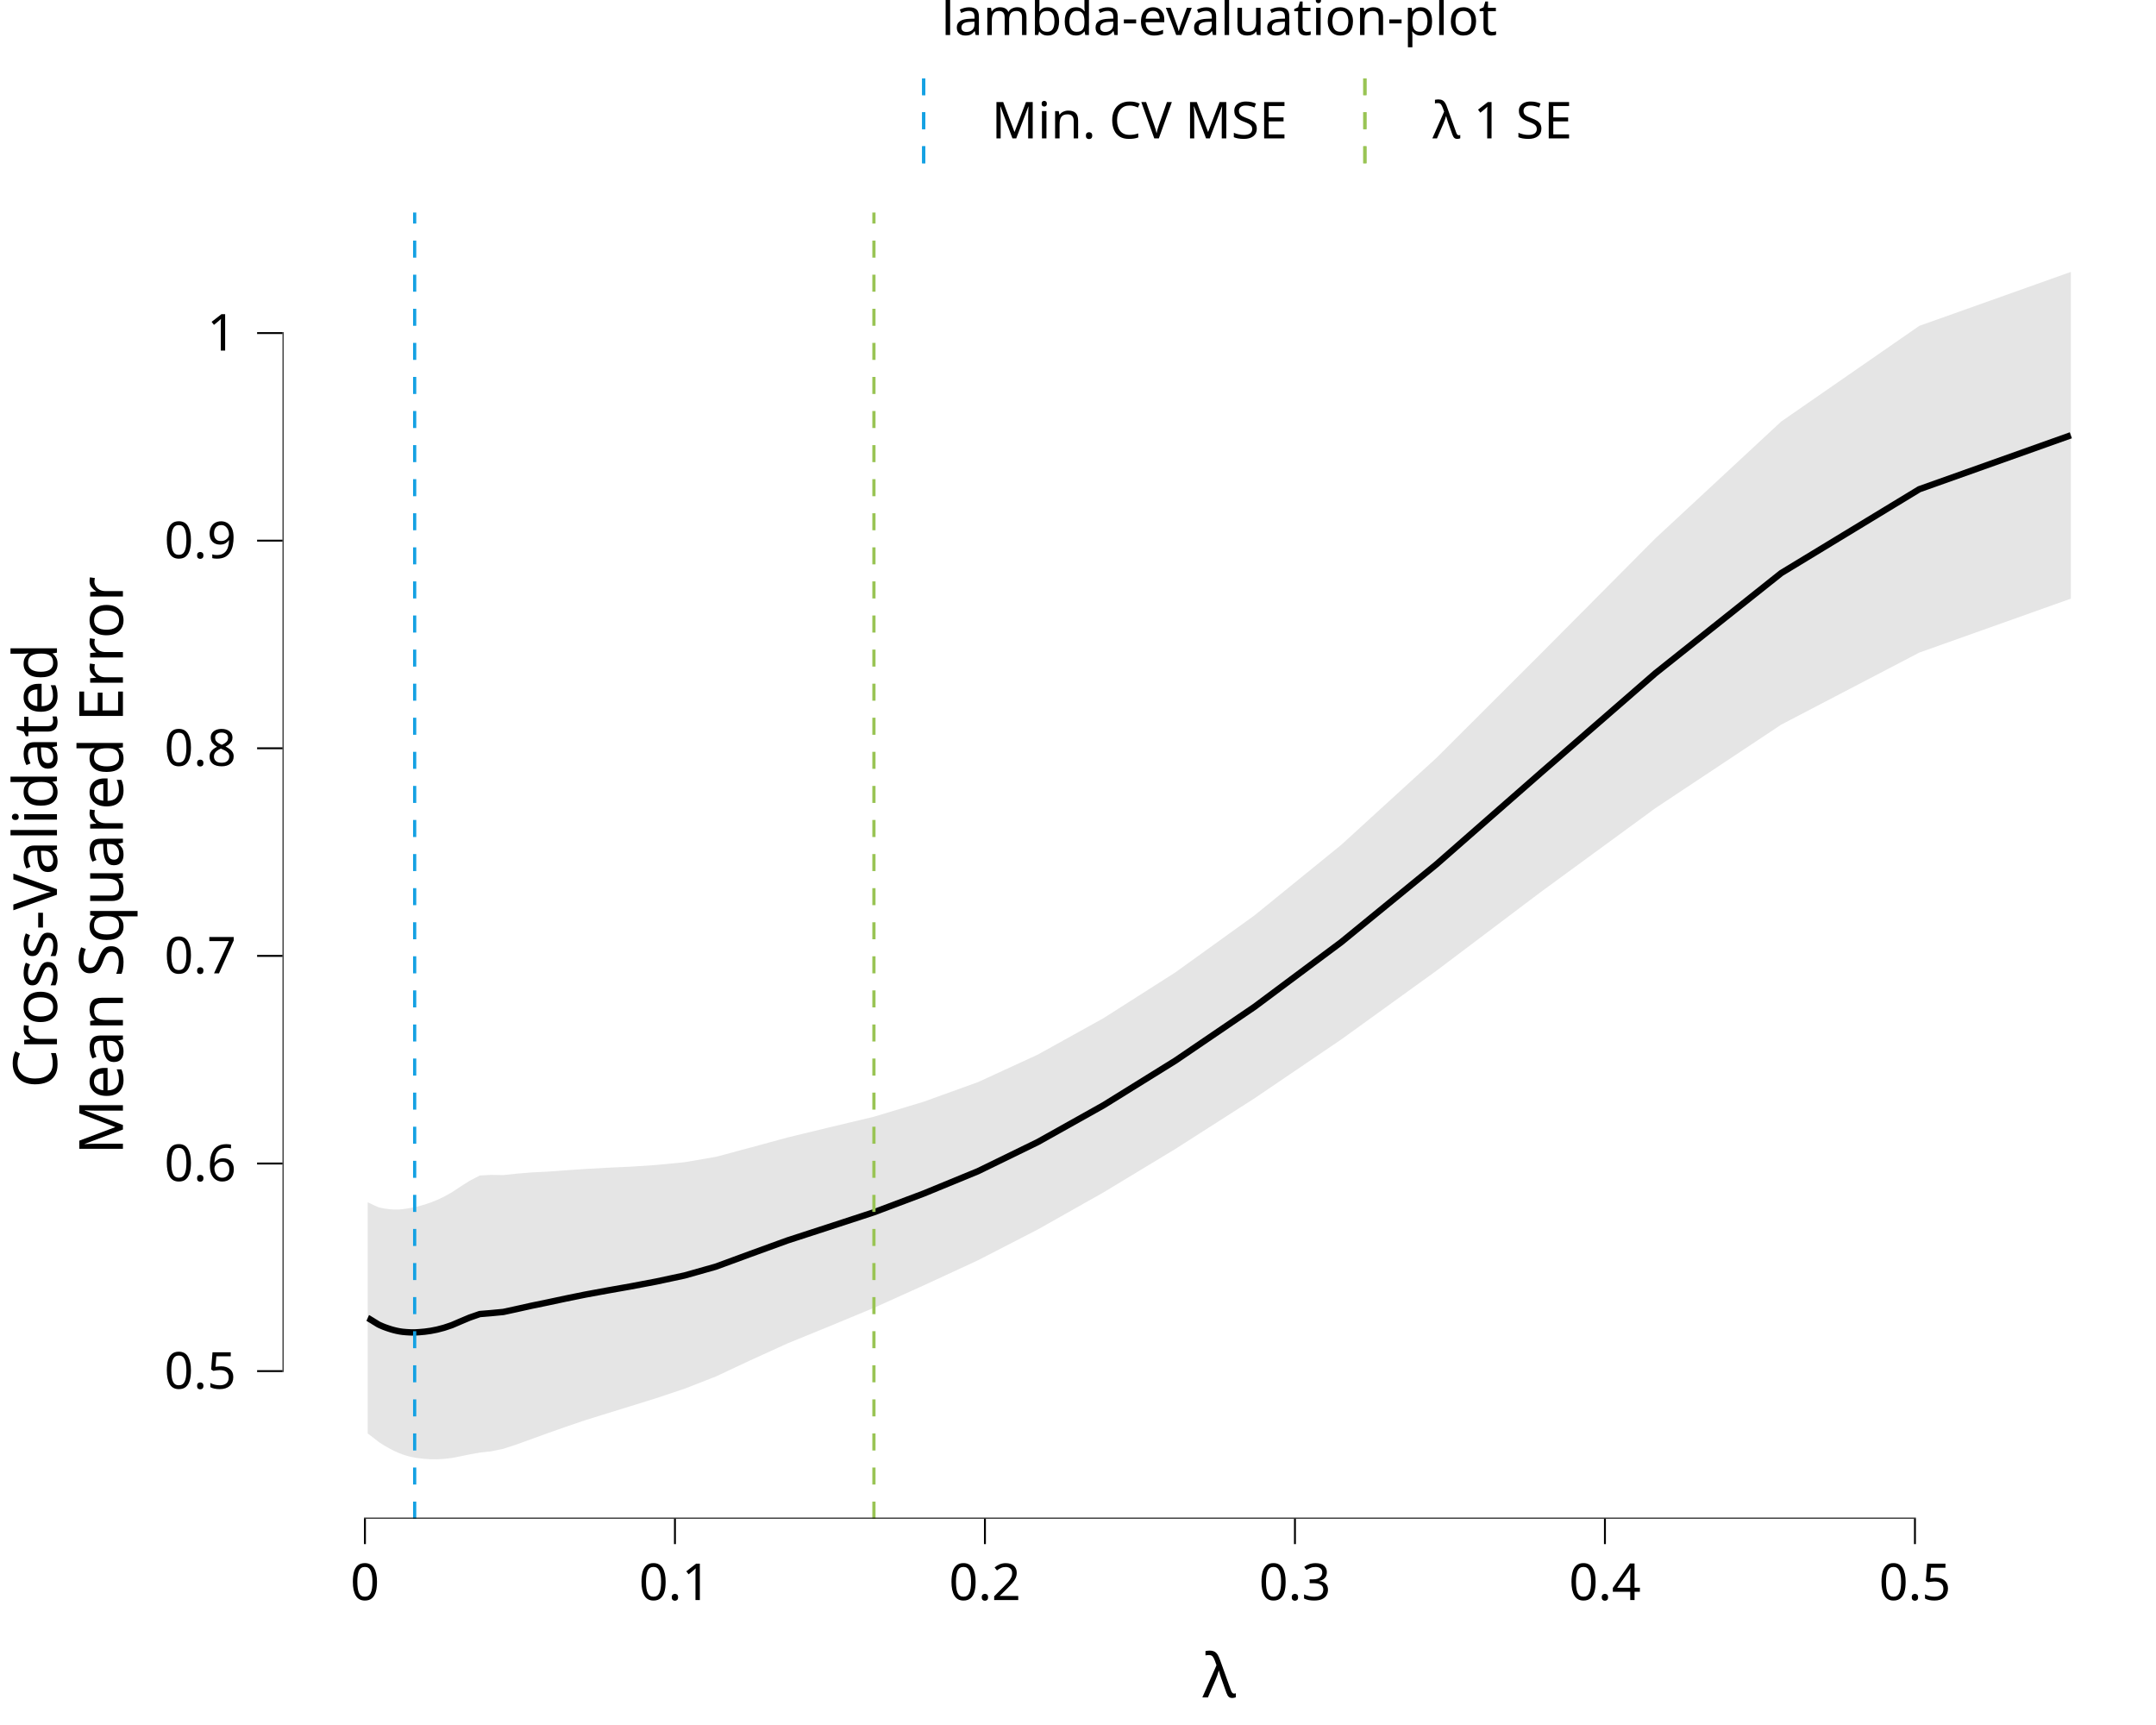
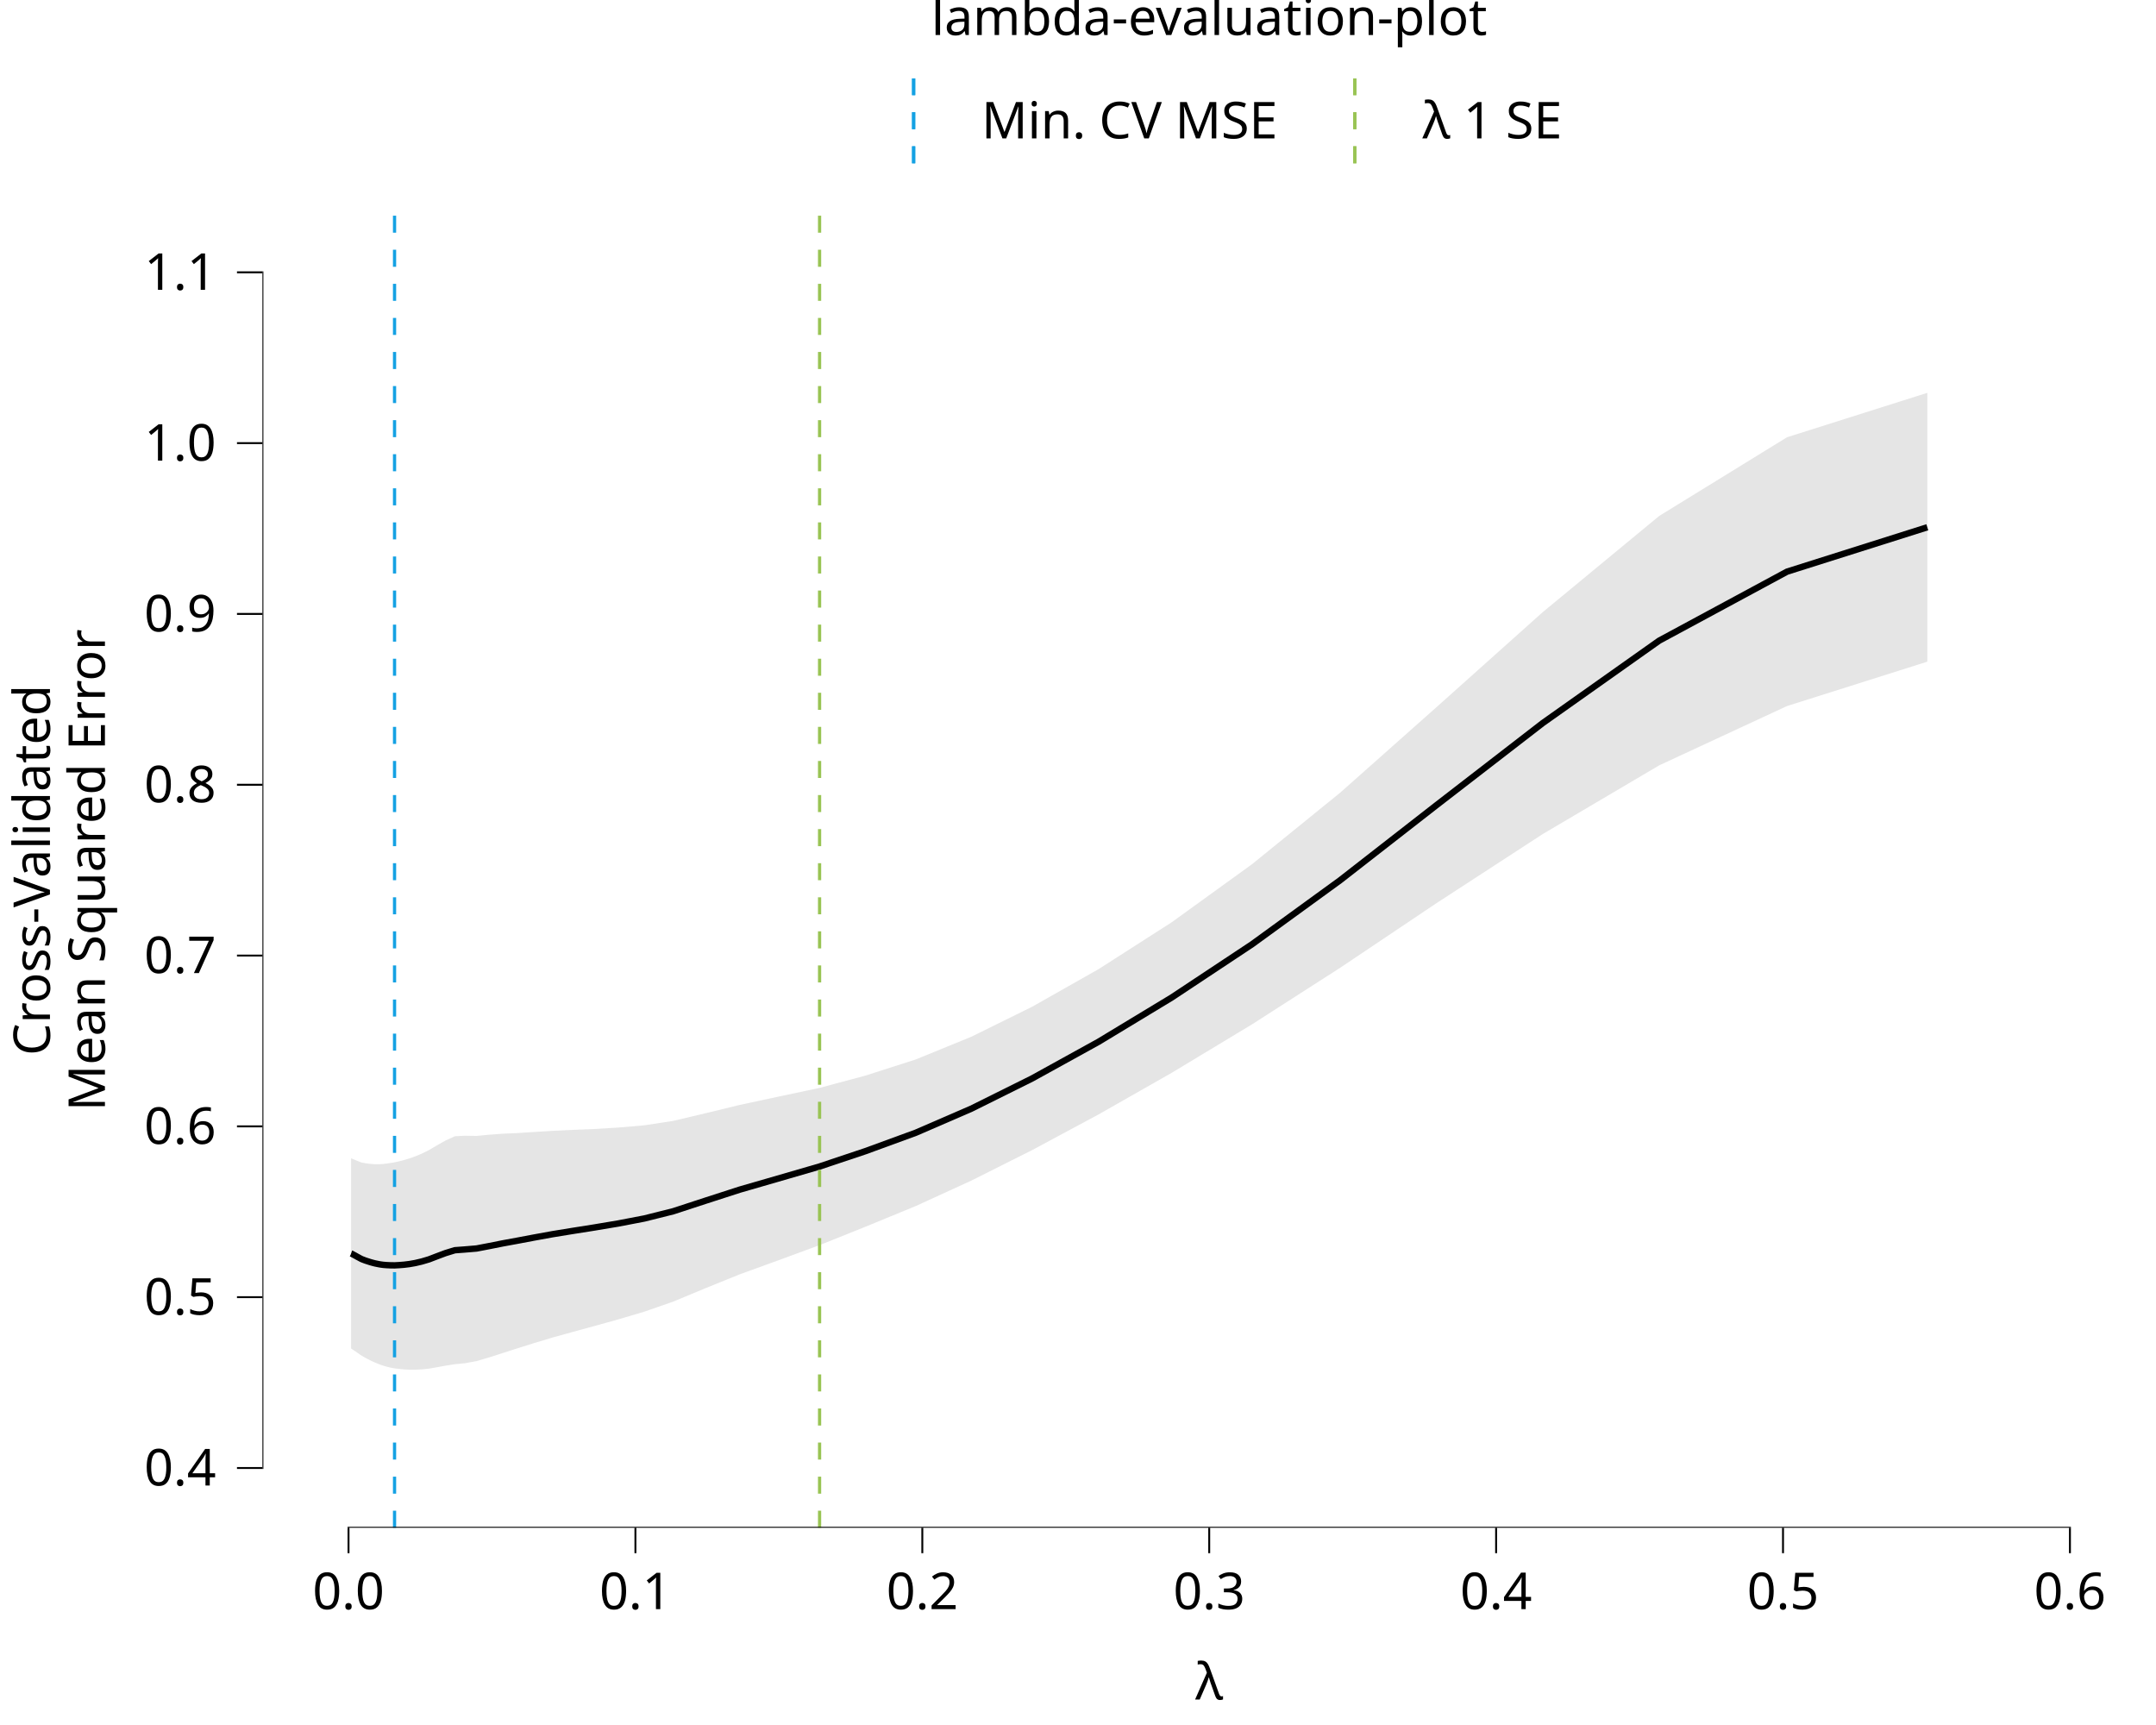
<svg xmlns="http://www.w3.org/2000/svg" class="svglite" data-engine-version="2.0" width="720.00pt" height="576.00pt" viewBox="0 0 720.00 576.00">
  <defs>
    <style type="text/css">
    .svglite line, .svglite polyline, .svglite polygon, .svglite path, .svglite rect, .svglite circle {
      fill: none;
      stroke: #000000;
      stroke-linecap: round;
      stroke-linejoin: round;
      stroke-miterlimit: 10.00;
    }
  </style>
  </defs>
  <rect width="100%" height="100%" style="stroke: none; fill: #FFFFFF;" />
  <defs>
    <clipPath id="cpMC4wMHw3MjAuMDB8MC4wMHw1NzYuMDA=">
      <rect x="0.00" y="0.00" width="720.00" height="576.00" />
    </clipPath>
  </defs>
  <g clip-path="url(#cpMC4wMHw3MjAuMDB8MC4wMHw1NzYuMDA=)">
    <rect x="0.00" y="0.00" width="720.00" height="576.00" style="stroke-width: 10.67; stroke: none;" />
  </g>
  <defs>
-     <clipPath id="cpOTQuMzZ8NzIwLjAwfDcwLjk3fDUwNy4wOQ==">
-       <rect x="94.36" y="70.97" width="625.64" height="436.12" />
+     <clipPath id="cpODcuNjR8NzIwLjAwfDcwLjk3fDUxMC4xNA==">
+       <rect x="87.64" y="70.97" width="632.36" height="439.17" />
    </clipPath>
  </defs>
-   <g clip-path="url(#cpOTQuMzZ8NzIwLjAwfDcwLjk3fDUwNy4wOQ==)">
-     <rect x="94.36" y="70.97" width="625.64" height="436.12" style="stroke-width: 10.67; stroke: none;" />
-     <polygon points="122.80,401.47 122.89,401.50 122.99,401.54 123.10,401.59 123.22,401.65 123.35,401.70 123.49,401.78 123.65,401.86 123.83,401.94 124.02,402.03 124.23,402.12 124.45,402.23 124.71,402.35 124.98,402.49 125.29,402.62 125.62,402.77 125.98,402.93 126.39,403.11 126.83,403.23 127.31,403.34 127.84,403.45 128.42,403.55 129.06,403.64 129.76,403.73 130.53,403.81 131.37,403.86 132.30,403.88 133.32,403.86 134.43,403.76 135.66,403.59 137.00,403.37 138.48,403.11 140.10,402.70 141.87,402.19 143.82,401.53 145.96,400.68 148.31,399.57 150.89,398.14 153.72,396.26 156.83,394.28 160.23,392.52 163.98,392.31 168.08,392.38 172.59,391.90 177.53,391.49 182.96,391.22 188.91,390.78 195.45,390.34 202.62,389.93 210.50,389.57 219.14,389.00 228.62,388.08 239.03,386.29 250.45,383.24 262.99,379.82 276.75,376.49 291.85,372.89 308.42,367.89 326.61,361.33 346.57,352.15 368.48,340.00 392.52,324.69 418.91,305.68 447.87,282.14 479.65,253.12 514.54,218.29 552.82,179.77 594.84,140.75 640.95,108.81 691.56,90.80 691.56,199.90 640.95,217.91 594.84,241.97 552.82,269.86 514.54,297.86 479.65,324.18 447.87,347.12 418.91,366.77 392.52,383.65 368.48,398.18 346.57,410.54 326.61,420.82 308.42,429.23 291.85,436.70 276.75,442.96 262.99,448.58 250.45,454.29 239.03,459.64 228.62,463.71 219.14,466.87 210.50,469.56 202.62,471.99 195.45,474.22 188.91,476.44 182.96,478.54 177.53,480.51 172.59,482.30 168.08,483.78 163.98,484.63 160.23,485.04 156.83,485.65 153.72,486.29 150.89,486.84 148.31,487.14 145.96,487.27 143.82,487.26 141.87,487.14 140.10,486.94 138.48,486.73 137.00,486.42 135.66,486.05 134.43,485.65 133.32,485.22 132.30,484.78 131.37,484.34 130.53,483.91 129.76,483.49 129.06,483.09 128.42,482.72 127.84,482.37 127.31,482.03 126.83,481.72 126.39,481.42 125.98,481.10 125.62,480.80 125.29,480.55 124.98,480.31 124.71,480.10 124.45,479.90 124.23,479.72 124.02,479.57 123.83,479.43 123.65,479.30 123.49,479.18 123.35,479.06 123.22,478.97 123.10,478.89 122.99,478.81 122.89,478.74 122.80,478.69 " style="stroke-width: 0.00; stroke: none; fill: #E5E5E5;" />
-     <polyline points="122.80,401.47 122.89,401.50 122.99,401.54 123.10,401.59 123.22,401.65 123.35,401.70 123.49,401.78 123.65,401.86 123.83,401.94 124.02,402.03 124.23,402.12 124.45,402.23 124.71,402.35 124.98,402.49 125.29,402.62 125.62,402.77 125.98,402.93 126.39,403.11 126.83,403.23 127.31,403.34 127.84,403.45 128.42,403.55 129.06,403.64 129.76,403.73 130.53,403.81 131.37,403.86 132.30,403.88 133.32,403.86 134.43,403.76 135.66,403.59 137.00,403.37 138.48,403.11 140.10,402.70 141.87,402.19 143.82,401.53 145.96,400.68 148.31,399.57 150.89,398.14 153.72,396.26 156.83,394.28 160.23,392.52 163.98,392.31 168.08,392.38 172.59,391.90 177.53,391.49 182.96,391.22 188.91,390.78 195.45,390.34 202.62,389.93 210.50,389.57 219.14,389.00 228.62,388.08 239.03,386.29 250.45,383.24 262.99,379.82 276.75,376.49 291.85,372.89 308.42,367.89 326.61,361.33 346.57,352.15 368.48,340.00 392.52,324.69 418.91,305.68 447.87,282.14 479.65,253.12 514.54,218.29 552.82,179.77 594.84,140.75 640.95,108.81 691.56,90.80 " style="stroke-width: 1.07; stroke: none;" />
-     <polyline points="691.56,199.90 640.95,217.91 594.84,241.97 552.82,269.86 514.54,297.86 479.65,324.18 447.87,347.12 418.91,366.77 392.52,383.65 368.48,398.18 346.57,410.54 326.61,420.82 308.42,429.23 291.85,436.70 276.75,442.96 262.99,448.58 250.45,454.29 239.03,459.64 228.62,463.71 219.14,466.87 210.50,469.56 202.62,471.99 195.45,474.22 188.91,476.44 182.96,478.54 177.53,480.51 172.59,482.30 168.08,483.78 163.98,484.63 160.23,485.04 156.83,485.65 153.72,486.29 150.89,486.84 148.31,487.14 145.96,487.27 143.82,487.26 141.87,487.14 140.10,486.94 138.48,486.73 137.00,486.42 135.66,486.05 134.43,485.65 133.32,485.22 132.30,484.78 131.37,484.34 130.53,483.91 129.76,483.49 129.06,483.09 128.42,482.72 127.84,482.37 127.31,482.03 126.83,481.72 126.39,481.42 125.98,481.10 125.62,480.80 125.29,480.55 124.98,480.31 124.71,480.10 124.45,479.90 124.23,479.72 124.02,479.57 123.83,479.43 123.65,479.30 123.49,479.18 123.35,479.06 123.22,478.97 123.10,478.89 122.99,478.81 122.89,478.74 122.80,478.69 " style="stroke-width: 1.07; stroke: none;" />
-     <polyline points="122.80,440.08 122.89,440.12 122.99,440.17 123.10,440.24 123.22,440.31 123.35,440.38 123.49,440.48 123.65,440.58 123.83,440.68 124.02,440.80 124.23,440.92 124.45,441.06 124.71,441.23 124.98,441.40 125.29,441.58 125.62,441.79 125.98,442.01 126.39,442.26 126.83,442.47 127.31,442.68 127.84,442.91 128.42,443.14 129.06,443.37 129.76,443.61 130.53,443.86 131.37,444.10 132.30,444.33 133.32,444.54 134.43,444.71 135.66,444.82 137.00,444.90 138.48,444.92 140.10,444.82 141.87,444.66 143.82,444.39 145.96,443.97 148.31,443.35 150.89,442.49 153.72,441.27 156.83,439.96 160.23,438.78 163.98,438.47 168.08,438.08 172.59,437.10 177.53,436.00 182.96,434.88 188.91,433.61 195.45,432.28 202.62,430.96 210.50,429.57 219.14,427.93 228.62,425.90 239.03,422.96 250.45,418.76 262.99,414.20 276.75,409.73 291.85,404.79 308.42,398.56 326.61,391.08 346.57,381.35 368.48,369.09 392.52,354.17 418.91,336.22 447.87,314.63 479.65,288.65 514.54,258.08 552.82,224.81 594.84,191.36 640.95,163.36 691.56,145.35 " style="stroke-width: 2.13; stroke-linecap: butt;" />
-     <line x1="138.48" y1="507.09" x2="138.48" y2="70.97" style="stroke-width: 1.07; stroke: #14A1E3; stroke-dasharray: 5.69,5.69; stroke-linecap: butt;" />
-     <line x1="291.85" y1="507.09" x2="291.85" y2="70.97" style="stroke-width: 1.07; stroke: #99C454; stroke-dasharray: 5.69,5.69; stroke-linecap: butt;" />
-     <line x1="121.55" y1="507.09" x2="639.82" y2="507.09" style="stroke-width: 0.64; stroke-linecap: butt;" />
-     <line x1="94.36" y1="458.15" x2="94.36" y2="110.89" style="stroke-width: 0.64; stroke-linecap: butt;" />
-     <rect x="94.36" y="70.97" width="625.64" height="436.12" style="stroke-width: 0.00; stroke: none;" />
+   <g clip-path="url(#cpODcuNjR8NzIwLjAwfDcwLjk3fDUxMC4xNA==)">
+     <rect x="87.64" y="70.97" width="632.36" height="439.17" style="stroke-width: 10.67; stroke: none;" />
+     <polygon points="117.25,386.78 117.33,386.80 117.42,386.83 117.52,386.88 117.63,386.92 117.76,386.97 117.89,387.03 118.04,387.09 118.20,387.16 118.37,387.24 118.57,387.31 118.78,387.40 119.01,387.50 119.27,387.61 119.55,387.72 119.86,387.84 120.19,387.97 120.57,388.12 120.97,388.22 121.42,388.31 121.91,388.40 122.45,388.48 123.04,388.56 123.69,388.64 124.40,388.70 125.18,388.74 126.04,388.75 126.98,388.74 128.01,388.66 129.15,388.52 130.39,388.34 131.76,388.12 133.26,387.79 134.90,387.36 136.70,386.82 138.69,386.12 140.86,385.21 143.25,384.03 145.86,382.49 148.74,380.86 151.89,379.41 155.35,379.24 159.15,379.30 163.32,378.90 167.90,378.56 172.92,378.34 178.43,377.98 184.48,377.61 191.12,377.28 198.41,376.99 206.41,376.51 215.18,375.76 224.81,374.28 235.39,371.78 246.99,368.96 259.72,366.23 273.70,363.26 289.03,359.15 305.87,353.75 324.34,346.20 344.62,336.20 366.87,323.61 391.29,307.96 418.09,288.59 447.51,264.72 479.79,236.07 515.22,204.38 554.11,172.27 596.79,146.00 643.63,131.17 643.63,220.94 596.79,235.75 554.11,255.55 515.22,278.49 479.79,301.53 447.51,323.18 418.09,342.06 391.29,358.23 366.87,372.12 344.62,384.07 324.34,394.24 305.87,402.69 289.03,409.62 273.70,415.76 259.72,420.91 246.99,425.53 235.39,430.23 224.81,434.63 215.18,437.98 206.41,440.58 198.41,442.80 191.12,444.79 184.48,446.63 178.43,448.45 172.92,450.18 167.90,451.80 163.32,453.27 159.15,454.49 155.35,455.19 151.89,455.53 148.74,456.03 145.86,456.55 143.25,457.01 140.86,457.25 138.69,457.36 136.70,457.36 134.90,457.26 133.26,457.09 131.76,456.92 130.39,456.66 129.15,456.36 128.01,456.03 126.98,455.68 126.04,455.31 125.18,454.95 124.40,454.60 123.69,454.26 123.04,453.93 122.45,453.62 121.91,453.33 121.42,453.05 120.97,452.80 120.57,452.55 120.19,452.29 119.86,452.04 119.55,451.83 119.27,451.64 119.01,451.46 118.78,451.30 118.57,451.15 118.37,451.03 118.20,450.91 118.04,450.80 117.89,450.71 117.76,450.61 117.63,450.54 117.52,450.47 117.42,450.40 117.33,450.35 117.25,450.30 " style="stroke-width: 0.00; stroke: none; fill: #E5E5E5;" />
+     <polyline points="117.25,386.78 117.33,386.80 117.42,386.83 117.52,386.88 117.63,386.92 117.76,386.97 117.89,387.03 118.04,387.09 118.20,387.16 118.37,387.24 118.57,387.31 118.78,387.40 119.01,387.50 119.27,387.61 119.55,387.72 119.86,387.84 120.19,387.97 120.57,388.12 120.97,388.22 121.42,388.31 121.91,388.40 122.45,388.48 123.04,388.56 123.69,388.64 124.40,388.70 125.18,388.74 126.04,388.75 126.98,388.74 128.01,388.66 129.15,388.52 130.39,388.34 131.76,388.12 133.26,387.79 134.90,387.36 136.70,386.82 138.69,386.12 140.86,385.21 143.25,384.03 145.86,382.49 148.74,380.86 151.89,379.41 155.35,379.24 159.15,379.30 163.32,378.90 167.90,378.56 172.92,378.34 178.43,377.98 184.48,377.61 191.12,377.28 198.41,376.99 206.41,376.51 215.18,375.76 224.81,374.28 235.39,371.78 246.99,368.96 259.72,366.23 273.70,363.26 289.03,359.15 305.87,353.75 324.34,346.20 344.62,336.20 366.87,323.61 391.29,307.96 418.09,288.59 447.51,264.72 479.79,236.07 515.22,204.38 554.11,172.27 596.79,146.00 643.63,131.17 " style="stroke-width: 1.07; stroke: none;" />
+     <polyline points="643.63,220.94 596.79,235.75 554.11,255.55 515.22,278.49 479.79,301.53 447.51,323.18 418.09,342.06 391.29,358.23 366.87,372.12 344.62,384.07 324.34,394.24 305.87,402.69 289.03,409.62 273.70,415.76 259.72,420.91 246.99,425.53 235.39,430.23 224.81,434.63 215.18,437.98 206.41,440.58 198.41,442.80 191.12,444.79 184.48,446.63 178.43,448.45 172.92,450.18 167.90,451.80 163.32,453.27 159.15,454.49 155.35,455.19 151.89,455.53 148.74,456.03 145.86,456.55 143.25,457.01 140.86,457.25 138.69,457.36 136.70,457.36 134.90,457.26 133.26,457.09 131.76,456.92 130.39,456.66 129.15,456.36 128.01,456.03 126.98,455.68 126.04,455.31 125.18,454.95 124.40,454.60 123.69,454.26 123.04,453.93 122.45,453.62 121.91,453.33 121.42,453.05 120.97,452.80 120.57,452.55 120.19,452.29 119.86,452.04 119.55,451.83 119.27,451.64 119.01,451.46 118.78,451.30 118.57,451.15 118.37,451.03 118.20,450.91 118.04,450.80 117.89,450.71 117.76,450.61 117.63,450.54 117.52,450.47 117.42,450.40 117.33,450.35 117.25,450.30 " style="stroke-width: 1.07; stroke: none;" />
+     <polyline points="117.25,418.54 117.33,418.57 117.42,418.62 117.52,418.67 117.63,418.73 117.76,418.79 117.89,418.87 118.04,418.95 118.20,419.04 118.37,419.13 118.57,419.23 118.78,419.35 119.01,419.48 119.27,419.63 119.55,419.78 119.86,419.94 120.19,420.13 120.57,420.33 120.97,420.51 121.42,420.68 121.91,420.87 122.45,421.05 123.04,421.24 123.69,421.45 124.40,421.65 125.18,421.85 126.04,422.03 126.98,422.21 128.01,422.35 129.15,422.44 130.39,422.50 131.76,422.52 133.26,422.44 134.90,422.31 136.70,422.09 138.69,421.74 140.86,421.23 143.25,420.52 145.86,419.52 148.74,418.44 151.89,417.47 155.35,417.21 159.15,416.89 163.32,416.09 167.90,415.18 172.92,414.26 178.43,413.22 184.48,412.12 191.12,411.04 198.41,409.89 206.41,408.55 215.18,406.87 224.81,404.46 235.39,401.00 246.99,397.25 259.72,393.57 273.70,389.51 289.03,384.38 305.87,378.22 324.34,370.22 344.62,360.14 366.87,347.86 391.29,333.09 418.09,315.33 447.51,293.95 479.79,268.80 515.22,241.43 554.11,213.91 596.79,190.88 643.63,176.06 " style="stroke-width: 2.13; stroke-linecap: butt;" />
+     <line x1="131.76" y1="510.14" x2="131.76" y2="70.97" style="stroke-width: 1.07; stroke: #14A1E3; stroke-dasharray: 5.69,5.69; stroke-linecap: butt;" />
+     <line x1="273.70" y1="510.14" x2="273.70" y2="70.97" style="stroke-width: 1.07; stroke: #99C454; stroke-dasharray: 5.69,5.69; stroke-linecap: butt;" />
+     <line x1="116.07" y1="510.14" x2="691.58" y2="510.14" style="stroke-width: 0.64; stroke-linecap: butt;" />
+     <line x1="87.64" y1="490.50" x2="87.64" y2="90.62" style="stroke-width: 0.64; stroke-linecap: butt;" />
+     <rect x="87.64" y="70.97" width="632.36" height="439.17" style="stroke-width: 0.00; stroke: none;" />
  </g>
  <g clip-path="url(#cpMC4wMHw3MjAuMDB8MC4wMHw1NzYuMDA=)">
-     <polyline points="94.36,507.09 94.36,70.97 " style="stroke-width: 0.00; stroke: none; stroke-linecap: butt;" />
-     <text x="78.88" y="463.68" text-anchor="end" style="font-size: 17.00px; font-family: sans;" textLength="23.63px" lengthAdjust="spacingAndGlyphs">0.5</text>
-     <text x="78.88" y="394.36" text-anchor="end" style="font-size: 17.00px; font-family: sans;" textLength="23.63px" lengthAdjust="spacingAndGlyphs">0.6</text>
-     <text x="78.88" y="325.03" text-anchor="end" style="font-size: 17.00px; font-family: sans;" textLength="23.63px" lengthAdjust="spacingAndGlyphs">0.7</text>
-     <text x="78.88" y="255.71" text-anchor="end" style="font-size: 17.00px; font-family: sans;" textLength="23.63px" lengthAdjust="spacingAndGlyphs">0.8</text>
-     <text x="78.88" y="186.38" text-anchor="end" style="font-size: 17.00px; font-family: sans;" textLength="23.63px" lengthAdjust="spacingAndGlyphs">0.9</text>
-     <text x="78.88" y="117.06" text-anchor="end" style="font-size: 17.00px; font-family: sans;" textLength="9.46px" lengthAdjust="spacingAndGlyphs">1</text>
-     <polyline points="85.86,457.83 94.36,457.83 " style="stroke-width: 0.64; stroke-linecap: butt;" />
-     <polyline points="85.86,388.51 94.36,388.51 " style="stroke-width: 0.64; stroke-linecap: butt;" />
-     <polyline points="85.86,319.18 94.36,319.18 " style="stroke-width: 0.64; stroke-linecap: butt;" />
-     <polyline points="85.86,249.86 94.36,249.86 " style="stroke-width: 0.64; stroke-linecap: butt;" />
-     <polyline points="85.86,180.53 94.36,180.53 " style="stroke-width: 0.64; stroke-linecap: butt;" />
-     <polyline points="85.86,111.21 94.36,111.21 " style="stroke-width: 0.64; stroke-linecap: butt;" />
-     <polyline points="94.36,507.09 720.00,507.09 " style="stroke-width: 0.00; stroke: none; stroke-linecap: butt;" />
-     <polyline points="121.87,515.60 121.87,507.09 " style="stroke-width: 0.64; stroke-linecap: butt;" />
-     <polyline points="225.40,515.60 225.40,507.09 " style="stroke-width: 0.64; stroke-linecap: butt;" />
-     <polyline points="328.92,515.60 328.92,507.09 " style="stroke-width: 0.64; stroke-linecap: butt;" />
-     <polyline points="432.45,515.60 432.45,507.09 " style="stroke-width: 0.64; stroke-linecap: butt;" />
-     <polyline points="535.97,515.60 535.97,507.09 " style="stroke-width: 0.64; stroke-linecap: butt;" />
-     <polyline points="639.50,515.60 639.50,507.09 " style="stroke-width: 0.64; stroke-linecap: butt;" />
-     <text x="121.87" y="534.27" text-anchor="middle" style="font-size: 17.00px; font-family: sans;" textLength="9.46px" lengthAdjust="spacingAndGlyphs">0</text>
-     <text x="225.40" y="534.27" text-anchor="middle" style="font-size: 17.00px; font-family: sans;" textLength="23.63px" lengthAdjust="spacingAndGlyphs">0.1</text>
-     <text x="328.92" y="534.27" text-anchor="middle" style="font-size: 17.00px; font-family: sans;" textLength="23.63px" lengthAdjust="spacingAndGlyphs">0.2</text>
-     <text x="432.45" y="534.27" text-anchor="middle" style="font-size: 17.00px; font-family: sans;" textLength="23.63px" lengthAdjust="spacingAndGlyphs">0.3</text>
-     <text x="535.97" y="534.27" text-anchor="middle" style="font-size: 17.00px; font-family: sans;" textLength="23.63px" lengthAdjust="spacingAndGlyphs">0.4</text>
-     <text x="639.50" y="534.27" text-anchor="middle" style="font-size: 17.00px; font-family: sans;" textLength="23.63px" lengthAdjust="spacingAndGlyphs">0.5</text>
-     <text x="407.18" y="566.78" text-anchor="middle" style="font-size: 20.40px; font-family: sans;" textLength="10.21px" lengthAdjust="spacingAndGlyphs">λ</text>
-     <text transform="translate(19.02,289.03) rotate(-90)" text-anchor="middle" style="font-size: 20.40px; font-family: sans;" textLength="150.82px" lengthAdjust="spacingAndGlyphs">Cross-Validated </text>
-     <text transform="translate(41.05,289.03) rotate(-90)" text-anchor="middle" style="font-size: 20.40px; font-family: sans;" textLength="184.85px" lengthAdjust="spacingAndGlyphs">Mean Squared Error</text>
-     <rect x="280.35" y="20.71" width="253.66" height="39.31" style="stroke-width: 0.75; stroke: none;" />
-     <rect x="280.35" y="20.71" width="253.66" height="39.31" style="stroke-width: 10.67; stroke: none;" />
-     <rect x="294.30" y="26.19" width="28.35" height="28.35" style="stroke-width: 10.67; stroke: none;" />
-     <line x1="308.47" y1="54.53" x2="308.47" y2="26.19" style="stroke-width: 1.07; stroke: #14A1E3; stroke-dasharray: 5.69,5.69; stroke-linecap: butt;" />
-     <line x1="308.47" y1="54.53" x2="308.47" y2="26.19" style="stroke-width: 1.07; stroke: #14A1E3; stroke-dasharray: 5.69,5.69; stroke-linecap: butt;" />
-     <rect x="441.62" y="26.19" width="28.35" height="28.35" style="stroke-width: 10.67; stroke: none;" />
-     <line x1="455.80" y1="54.53" x2="455.80" y2="26.19" style="stroke-width: 1.07; stroke: #99C454; stroke-dasharray: 5.69,5.69; stroke-linecap: butt;" />
-     <line x1="455.80" y1="54.53" x2="455.80" y2="26.19" style="stroke-width: 1.07; stroke: #99C454; stroke-dasharray: 5.69,5.69; stroke-linecap: butt;" />
-     <text x="331.11" y="46.21" style="font-size: 17.00px; font-family: sans;" textLength="102.04px" lengthAdjust="spacingAndGlyphs">Min. CV MSE</text>
-     <text x="478.44" y="46.21" style="font-size: 17.00px; font-family: sans;" textLength="50.09px" lengthAdjust="spacingAndGlyphs">λ 1 SE</text>
-     <text x="407.18" y="11.70" text-anchor="middle" style="font-size: 17.00px; font-family: sans;" textLength="172.00px" lengthAdjust="spacingAndGlyphs">lambda-evaluation-plot</text>
+     <polyline points="87.64,510.14 87.64,70.97 " style="stroke-width: 0.00; stroke: none; stroke-linecap: butt;" />
+     <text x="72.17" y="496.03" text-anchor="end" style="font-size: 17.00px; font-family: sans;" textLength="23.63px" lengthAdjust="spacingAndGlyphs">0.4</text>
+     <text x="72.17" y="438.99" text-anchor="end" style="font-size: 17.00px; font-family: sans;" textLength="23.63px" lengthAdjust="spacingAndGlyphs">0.5</text>
+     <text x="72.17" y="381.96" text-anchor="end" style="font-size: 17.00px; font-family: sans;" textLength="23.63px" lengthAdjust="spacingAndGlyphs">0.6</text>
+     <text x="72.17" y="324.92" text-anchor="end" style="font-size: 17.00px; font-family: sans;" textLength="23.63px" lengthAdjust="spacingAndGlyphs">0.7</text>
+     <text x="72.17" y="267.89" text-anchor="end" style="font-size: 17.00px; font-family: sans;" textLength="23.63px" lengthAdjust="spacingAndGlyphs">0.8</text>
+     <text x="72.17" y="210.85" text-anchor="end" style="font-size: 17.00px; font-family: sans;" textLength="23.63px" lengthAdjust="spacingAndGlyphs">0.9</text>
+     <text x="72.17" y="153.82" text-anchor="end" style="font-size: 17.00px; font-family: sans;" textLength="23.63px" lengthAdjust="spacingAndGlyphs">1.0</text>
+     <text x="72.17" y="96.78" text-anchor="end" style="font-size: 17.00px; font-family: sans;" textLength="23.63px" lengthAdjust="spacingAndGlyphs">1.1</text>
+     <polyline points="79.14,490.18 87.64,490.18 " style="stroke-width: 0.64; stroke-linecap: butt;" />
+     <polyline points="79.14,433.14 87.64,433.14 " style="stroke-width: 0.64; stroke-linecap: butt;" />
+     <polyline points="79.14,376.11 87.64,376.11 " style="stroke-width: 0.64; stroke-linecap: butt;" />
+     <polyline points="79.14,319.07 87.64,319.07 " style="stroke-width: 0.64; stroke-linecap: butt;" />
+     <polyline points="79.14,262.04 87.64,262.04 " style="stroke-width: 0.64; stroke-linecap: butt;" />
+     <polyline points="79.14,205.00 87.64,205.00 " style="stroke-width: 0.64; stroke-linecap: butt;" />
+     <polyline points="79.14,147.97 87.64,147.97 " style="stroke-width: 0.64; stroke-linecap: butt;" />
+     <polyline points="79.14,90.93 87.64,90.93 " style="stroke-width: 0.64; stroke-linecap: butt;" />
+     <polyline points="87.64,510.14 720.00,510.14 " style="stroke-width: 0.00; stroke: none; stroke-linecap: butt;" />
+     <polyline points="116.39,518.64 116.39,510.14 " style="stroke-width: 0.64; stroke-linecap: butt;" />
+     <polyline points="212.20,518.64 212.20,510.14 " style="stroke-width: 0.64; stroke-linecap: butt;" />
+     <polyline points="308.01,518.64 308.01,510.14 " style="stroke-width: 0.64; stroke-linecap: butt;" />
+     <polyline points="403.82,518.64 403.82,510.14 " style="stroke-width: 0.64; stroke-linecap: butt;" />
+     <polyline points="499.63,518.64 499.63,510.14 " style="stroke-width: 0.64; stroke-linecap: butt;" />
+     <polyline points="595.44,518.64 595.44,510.14 " style="stroke-width: 0.64; stroke-linecap: butt;" />
+     <polyline points="691.26,518.64 691.26,510.14 " style="stroke-width: 0.64; stroke-linecap: butt;" />
+     <text x="116.39" y="537.32" text-anchor="middle" style="font-size: 17.00px; font-family: sans;" textLength="23.63px" lengthAdjust="spacingAndGlyphs">0.0</text>
+     <text x="212.20" y="537.32" text-anchor="middle" style="font-size: 17.00px; font-family: sans;" textLength="23.63px" lengthAdjust="spacingAndGlyphs">0.1</text>
+     <text x="308.01" y="537.32" text-anchor="middle" style="font-size: 17.00px; font-family: sans;" textLength="23.63px" lengthAdjust="spacingAndGlyphs">0.2</text>
+     <text x="403.82" y="537.32" text-anchor="middle" style="font-size: 17.00px; font-family: sans;" textLength="23.63px" lengthAdjust="spacingAndGlyphs">0.3</text>
+     <text x="499.63" y="537.32" text-anchor="middle" style="font-size: 17.00px; font-family: sans;" textLength="23.63px" lengthAdjust="spacingAndGlyphs">0.4</text>
+     <text x="595.44" y="537.32" text-anchor="middle" style="font-size: 17.00px; font-family: sans;" textLength="23.63px" lengthAdjust="spacingAndGlyphs">0.5</text>
+     <text x="691.26" y="537.32" text-anchor="middle" style="font-size: 17.00px; font-family: sans;" textLength="23.63px" lengthAdjust="spacingAndGlyphs">0.6</text>
+     <text x="403.82" y="567.49" text-anchor="middle" style="font-size: 17.00px; font-family: sans;" textLength="8.51px" lengthAdjust="spacingAndGlyphs">λ</text>
+     <text transform="translate(16.68,290.56) rotate(-90)" text-anchor="middle" style="font-size: 17.00px; font-family: sans;" textLength="125.68px" lengthAdjust="spacingAndGlyphs">Cross-Validated </text>
+     <text transform="translate(35.04,290.56) rotate(-90)" text-anchor="middle" style="font-size: 17.00px; font-family: sans;" textLength="154.04px" lengthAdjust="spacingAndGlyphs">Mean Squared Error</text>
+     <rect x="276.99" y="20.71" width="253.66" height="39.31" style="stroke-width: 0.75; stroke: none;" />
+     <rect x="276.99" y="20.71" width="253.66" height="39.31" style="stroke-width: 10.67; stroke: none;" />
+     <rect x="290.94" y="26.19" width="28.35" height="28.35" style="stroke-width: 10.67; stroke: none;" />
+     <line x1="305.11" y1="54.53" x2="305.11" y2="26.19" style="stroke-width: 1.07; stroke: #14A1E3; stroke-dasharray: 5.69,5.69; stroke-linecap: butt;" />
+     <line x1="305.11" y1="54.53" x2="305.11" y2="26.19" style="stroke-width: 1.07; stroke: #14A1E3; stroke-dasharray: 5.69,5.69; stroke-linecap: butt;" />
+     <rect x="438.26" y="26.19" width="28.35" height="28.35" style="stroke-width: 10.67; stroke: none;" />
+     <line x1="452.44" y1="54.53" x2="452.44" y2="26.19" style="stroke-width: 1.07; stroke: #99C454; stroke-dasharray: 5.69,5.69; stroke-linecap: butt;" />
+     <line x1="452.44" y1="54.53" x2="452.44" y2="26.19" style="stroke-width: 1.07; stroke: #99C454; stroke-dasharray: 5.69,5.69; stroke-linecap: butt;" />
+     <text x="327.76" y="46.21" style="font-size: 17.00px; font-family: sans;" textLength="102.04px" lengthAdjust="spacingAndGlyphs">Min. CV MSE</text>
+     <text x="475.08" y="46.21" style="font-size: 17.00px; font-family: sans;" textLength="50.09px" lengthAdjust="spacingAndGlyphs">λ 1 SE</text>
+     <text x="403.82" y="11.70" text-anchor="middle" style="font-size: 17.00px; font-family: sans;" textLength="172.00px" lengthAdjust="spacingAndGlyphs">lambda-evaluation-plot</text>
  </g>
</svg>
